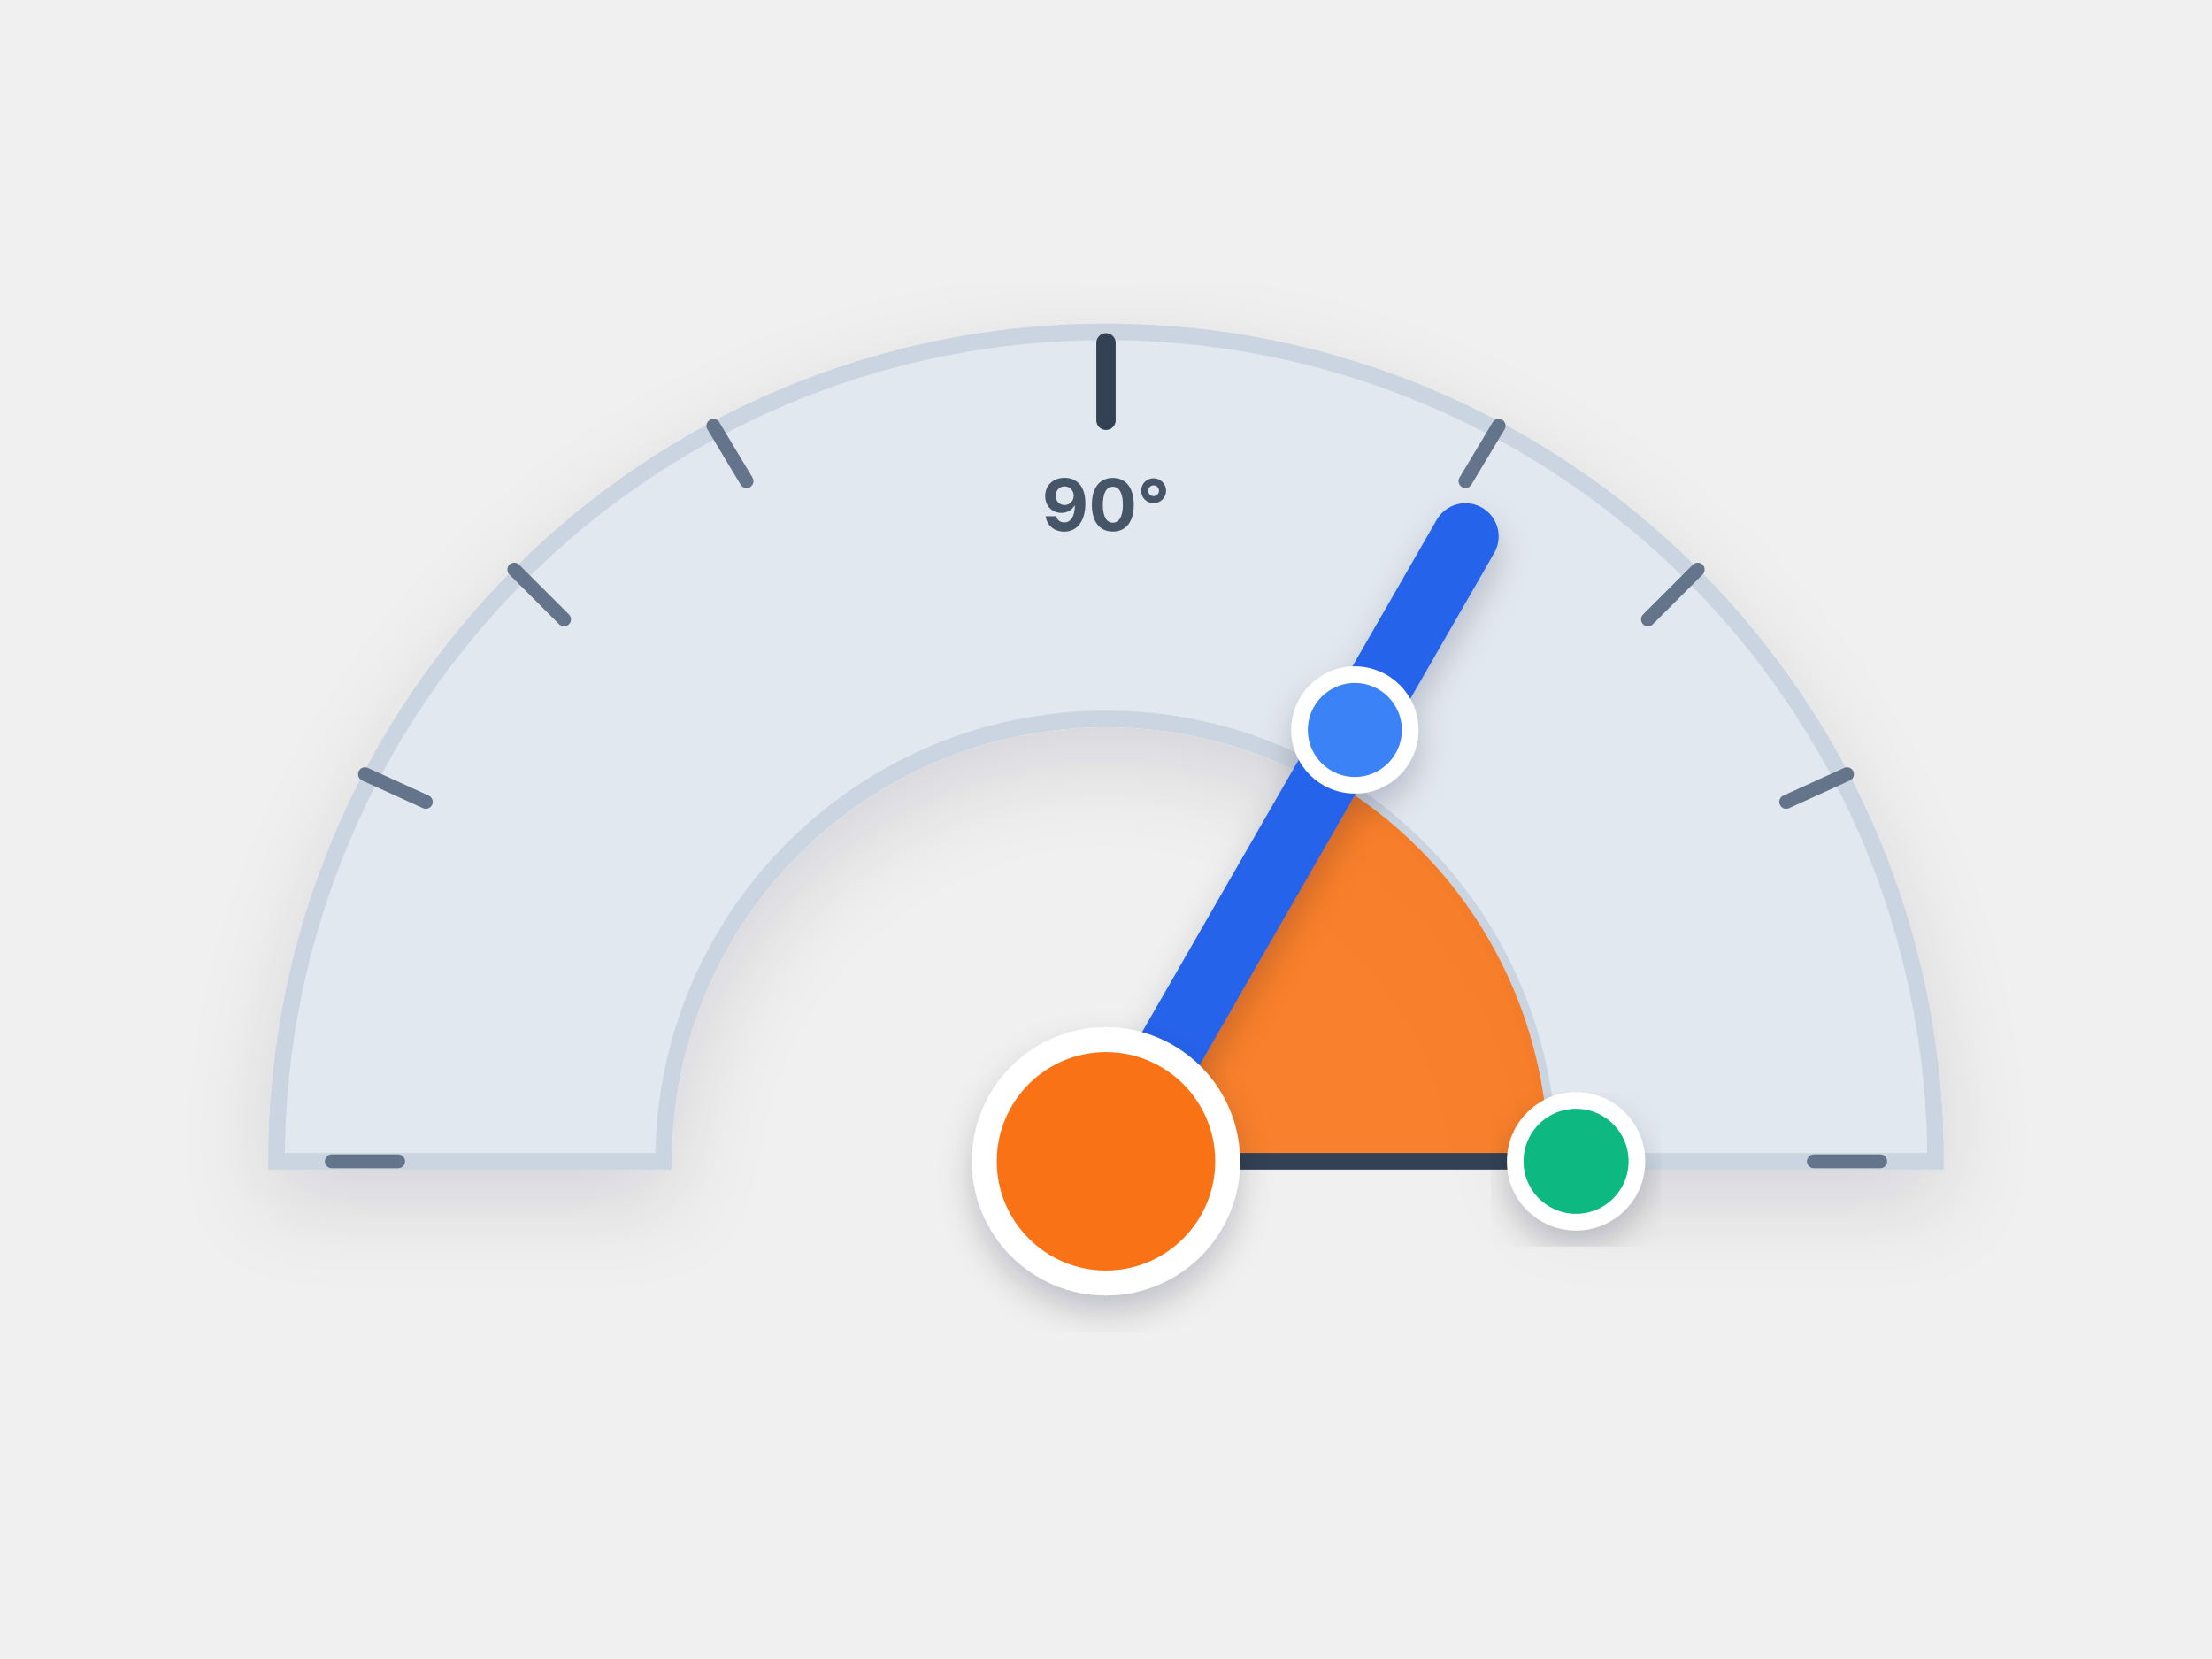
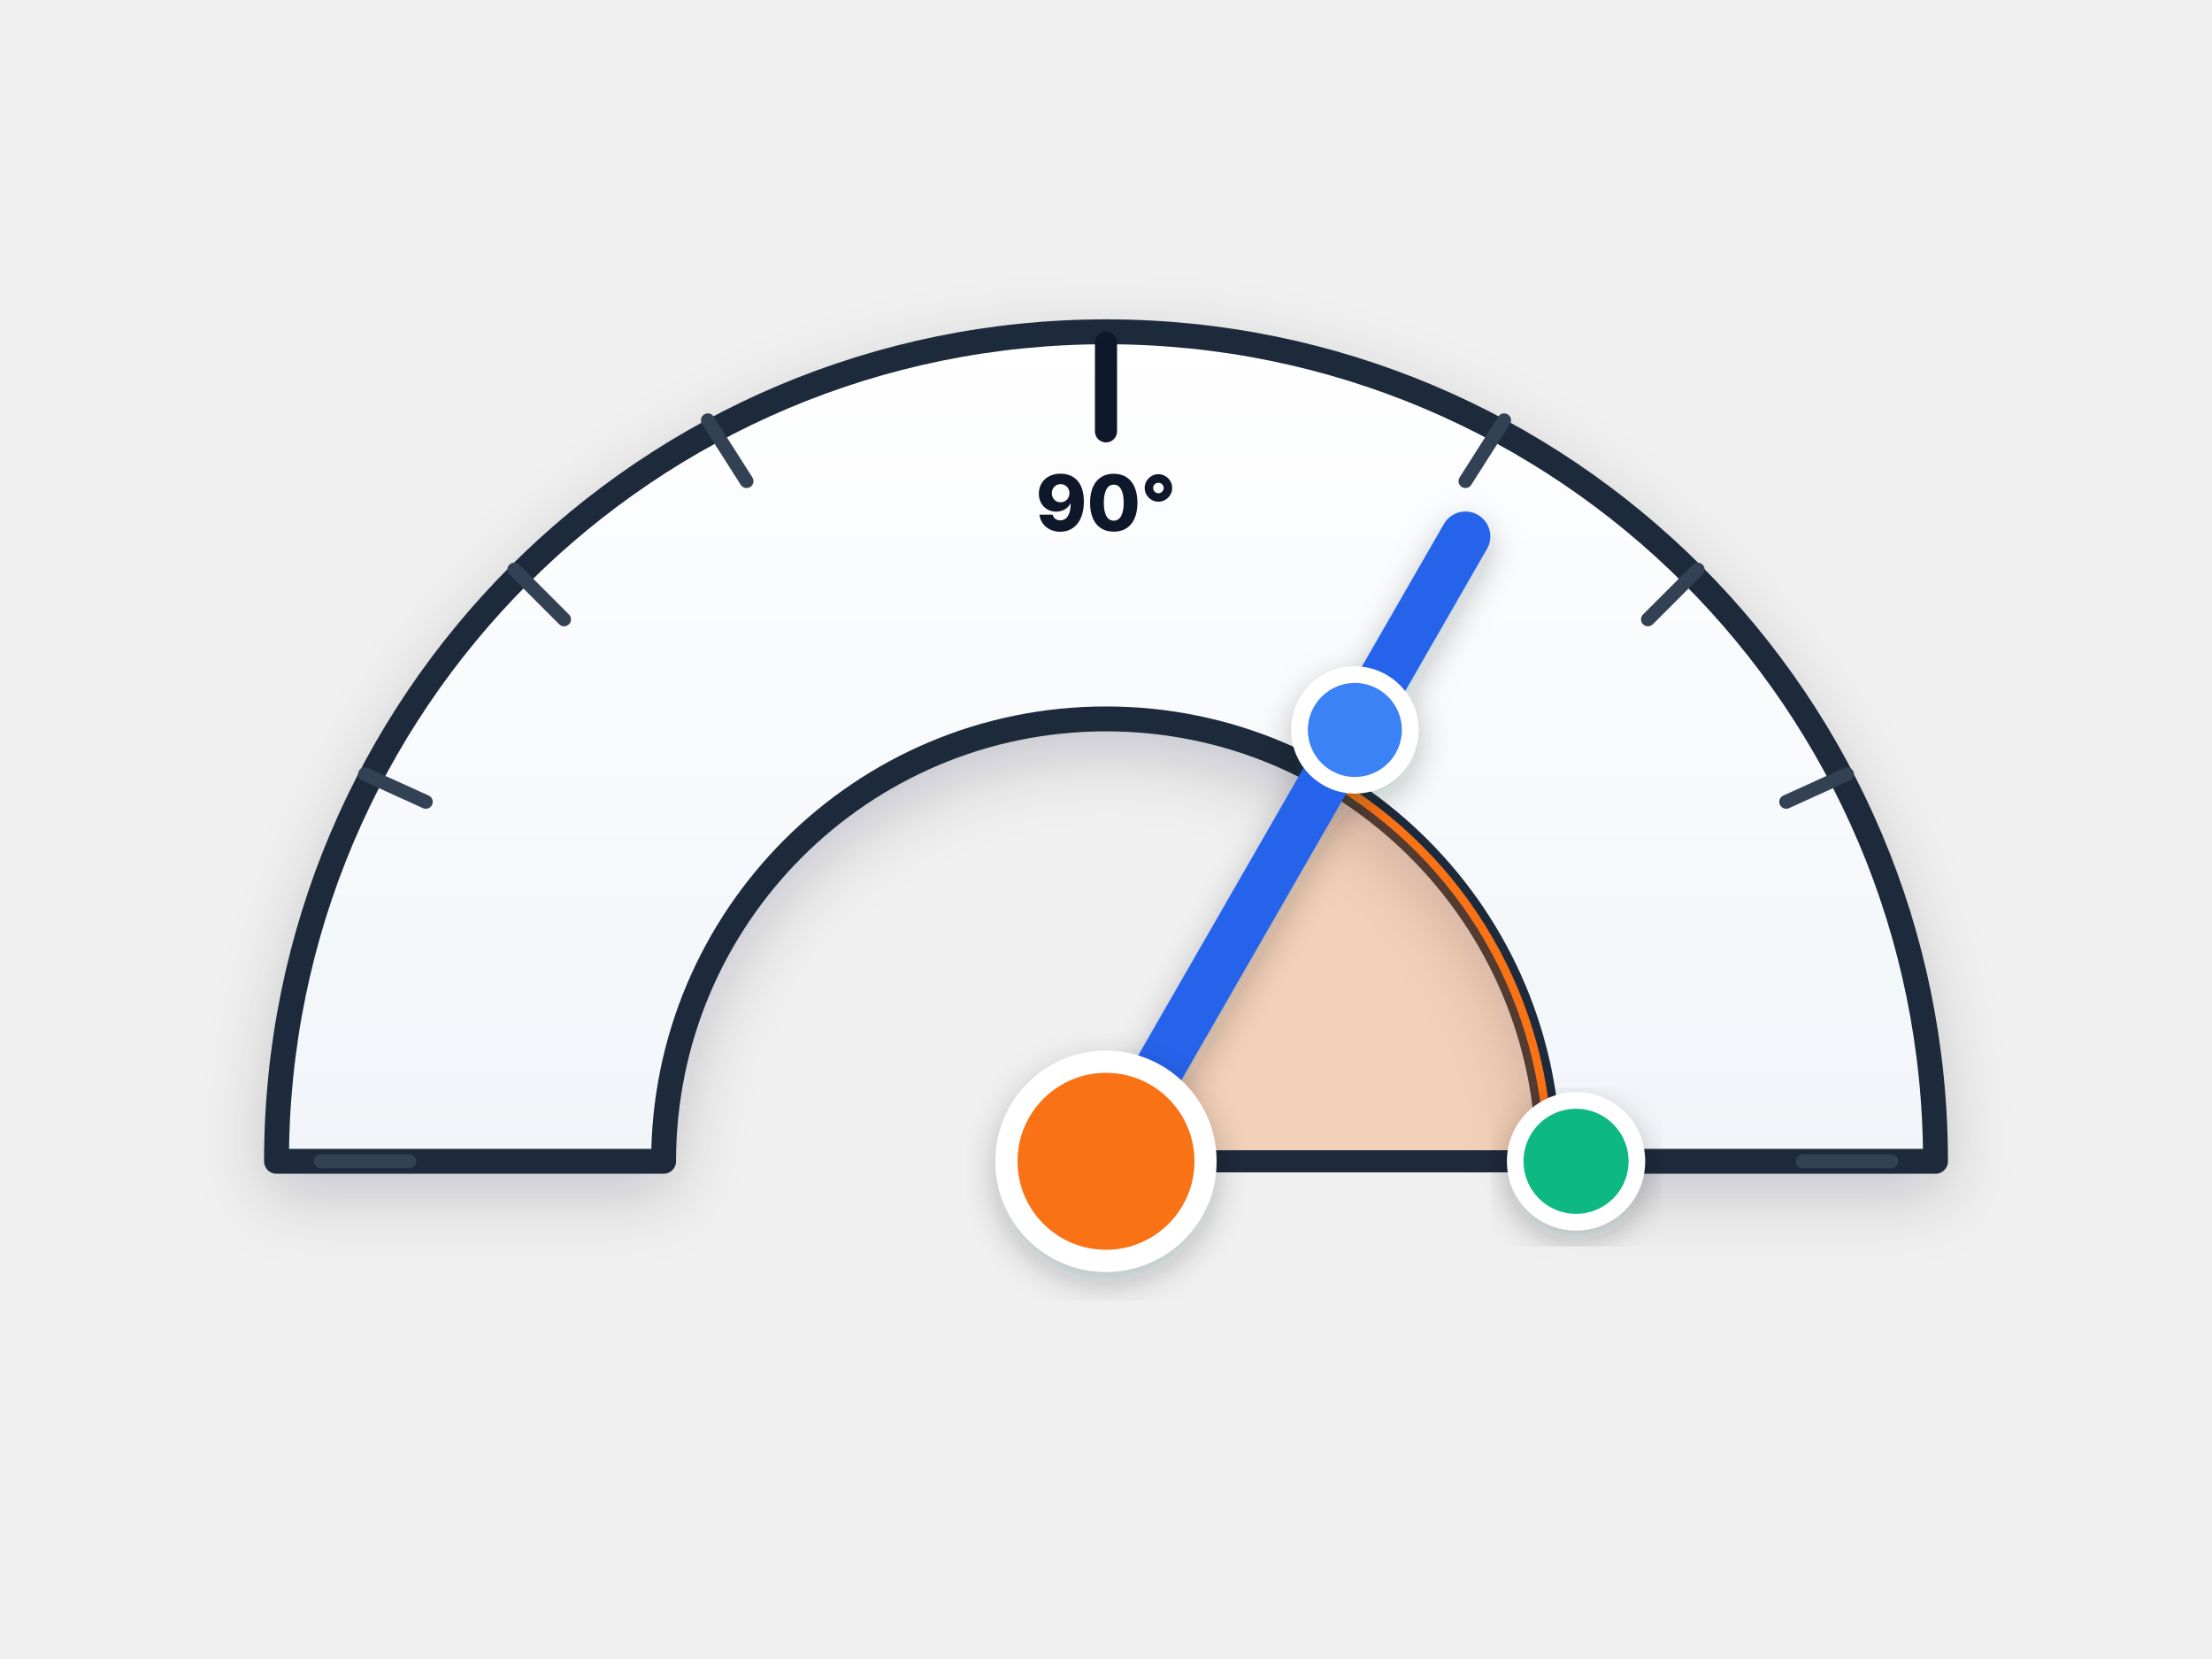
- <svg xmlns="http://www.w3.org/2000/svg" viewBox="0 0 400 300" width="100%" height="100%">
+ <svg xmlns="http://www.w3.org/2000/svg" viewBox="0 0 400 300" width="100%" height="100%" fill="none">
  <defs>
    <filter id="card-shadow" x="-10%" y="-10%" width="130%" height="130%">
-       <feDropShadow dx="0" dy="6" stdDeviation="8" flood-color="#0F172A" flood-opacity="0.12" />
+       <feDropShadow dx="0" dy="4" stdDeviation="6" flood-color="#0F172A" flood-opacity="0.18" />
    </filter>
    <filter id="handle-shadow" x="-20%" y="-20%" width="140%" height="140%">
-       <feDropShadow dx="0" dy="3" stdDeviation="3" flood-color="#0F172A" flood-opacity="0.2" />
+       <feDropShadow dx="0" dy="2" stdDeviation="3" flood-color="#0F172A" flood-opacity="0.25" />
    </filter>
+     <linearGradient id="body-grad" x1="0%" y1="0%" x2="0%" y2="100%">
+       <stop offset="0%" stop-color="#FFFFFF" />
+       <stop offset="100%" stop-color="#F1F5F9" />
+     </linearGradient>
  </defs>
  <g transform="translate(0, 10)">
-     <path d="M 50 200           A 150 150 0 0 1 350 200           L 280 200           A 80 80 0 0 0 120 200           Z" fill="#E2E8F0" stroke="#CBD5E1" stroke-width="3" filter="url(#card-shadow)" />
-     <g stroke="#64748B" stroke-width="2.5" stroke-linecap="round">
-       <line x1="60" y1="200" x2="72" y2="200" />
-       <line x1="328" y1="200" x2="340" y2="200" />
+     <path d="M 50 200           A 150 150 0 0 1 350 200           L 280 200           A 80 80 0 0 0 120 200           Z" fill="url(#body-grad)" stroke="#1E293B" stroke-width="4.5" stroke-linejoin="round" filter="url(#card-shadow)" />
+     <g stroke="#334155" stroke-width="2.5" stroke-linecap="round">
+       <line x1="58" y1="200" x2="74" y2="200" />
+       <line x1="326" y1="200" x2="342" y2="200" />
      <line x1="323" y1="135" x2="334" y2="130" />
      <line x1="298" y1="102" x2="307" y2="93" />
-       <line x1="265" y1="77" x2="271" y2="67" />
-       <line x1="200" y1="52" x2="200" y2="66" stroke-width="3.5" stroke="#334155" />
-       <line x1="135" y1="77" x2="129" y2="67" />
+       <line x1="265" y1="77" x2="272" y2="66" />
+       <line x1="200" y1="52" x2="200" y2="68" stroke-width="4" stroke="#0F172A" />
+       <line x1="135" y1="77" x2="128" y2="66" />
      <line x1="102" y1="102" x2="93" y2="93" />
      <line x1="77" y1="135" x2="66" y2="130" />
    </g>
-     <text x="200" y="86" text-anchor="middle" fill="#475569" font-family="system-ui, -apple-system, sans-serif" font-weight="700" font-size="13">90°</text>
-     <path d="M 200 200           L 280 200           A 80 80 0 0 0 240 130.7           Z" fill="#F97316" opacity="0.9" />
+     <text x="200" y="86" text-anchor="middle" fill="#0F172A" font-family="system-ui, -apple-system, sans-serif" font-weight="800" font-size="14">90°</text>
+     <path d="M 200 200           L 280 200           A 80 80 0 0 0 240 130.7           Z" fill="#F97316" fill-opacity="0.25" stroke="#F97316" stroke-width="1.5" />
    <g filter="url(#handle-shadow)">
-       <line x1="200" y1="200" x2="265" y2="87" stroke="#2563EB" stroke-width="12" stroke-linecap="round" />
+       <line x1="200" y1="200" x2="265" y2="87" stroke="#2563EB" stroke-width="9" stroke-linecap="round" />
      <circle cx="245" cy="122" r="10" fill="#3B82F6" stroke="#FFFFFF" stroke-width="3" />
    </g>
-     <line x1="200" y1="200" x2="285" y2="200" stroke="#334155" stroke-width="3" stroke-linecap="round" />
+     <line x1="200" y1="200" x2="285" y2="200" stroke="#1E293B" stroke-width="4" stroke-linecap="round" />
    <circle cx="285" cy="200" r="11" fill="#10B981" stroke="#FFFFFF" stroke-width="3" filter="url(#handle-shadow)" />
-     <circle cx="200" cy="200" r="22" fill="#F97316" stroke="#FFFFFF" stroke-width="4.5" filter="url(#handle-shadow)" />
+     <circle cx="200" cy="200" r="18" fill="#F97316" stroke="#FFFFFF" stroke-width="4" filter="url(#handle-shadow)" />
  </g>
</svg>
